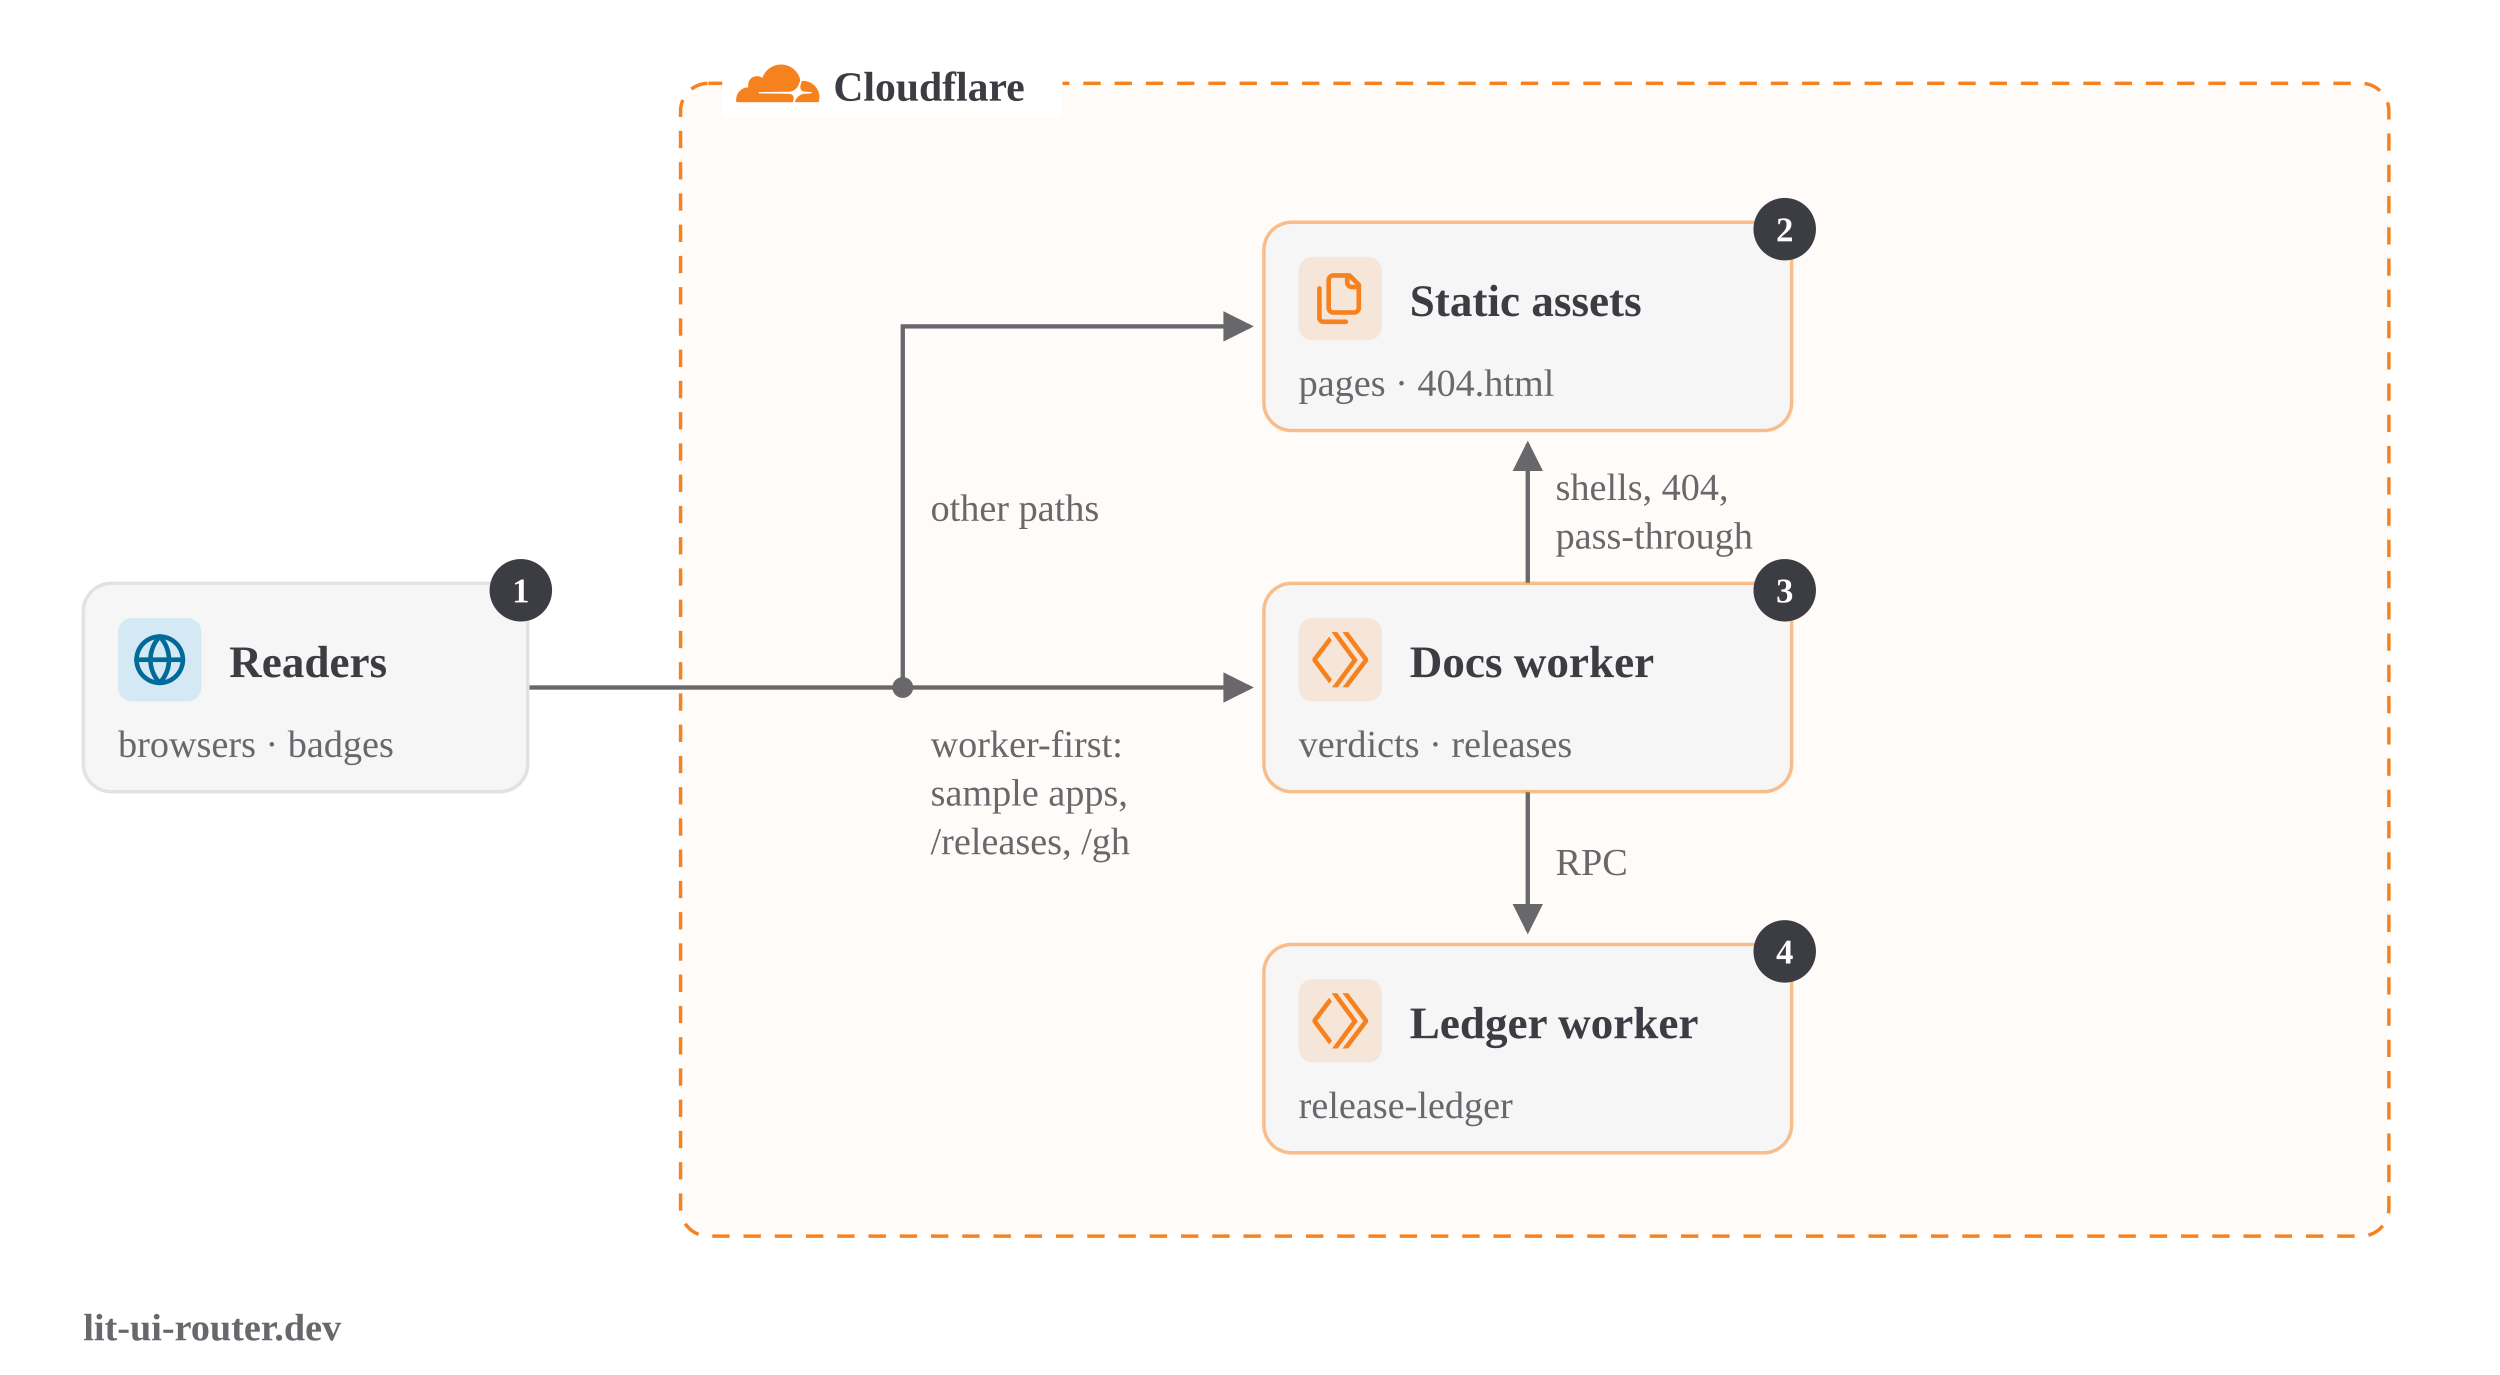
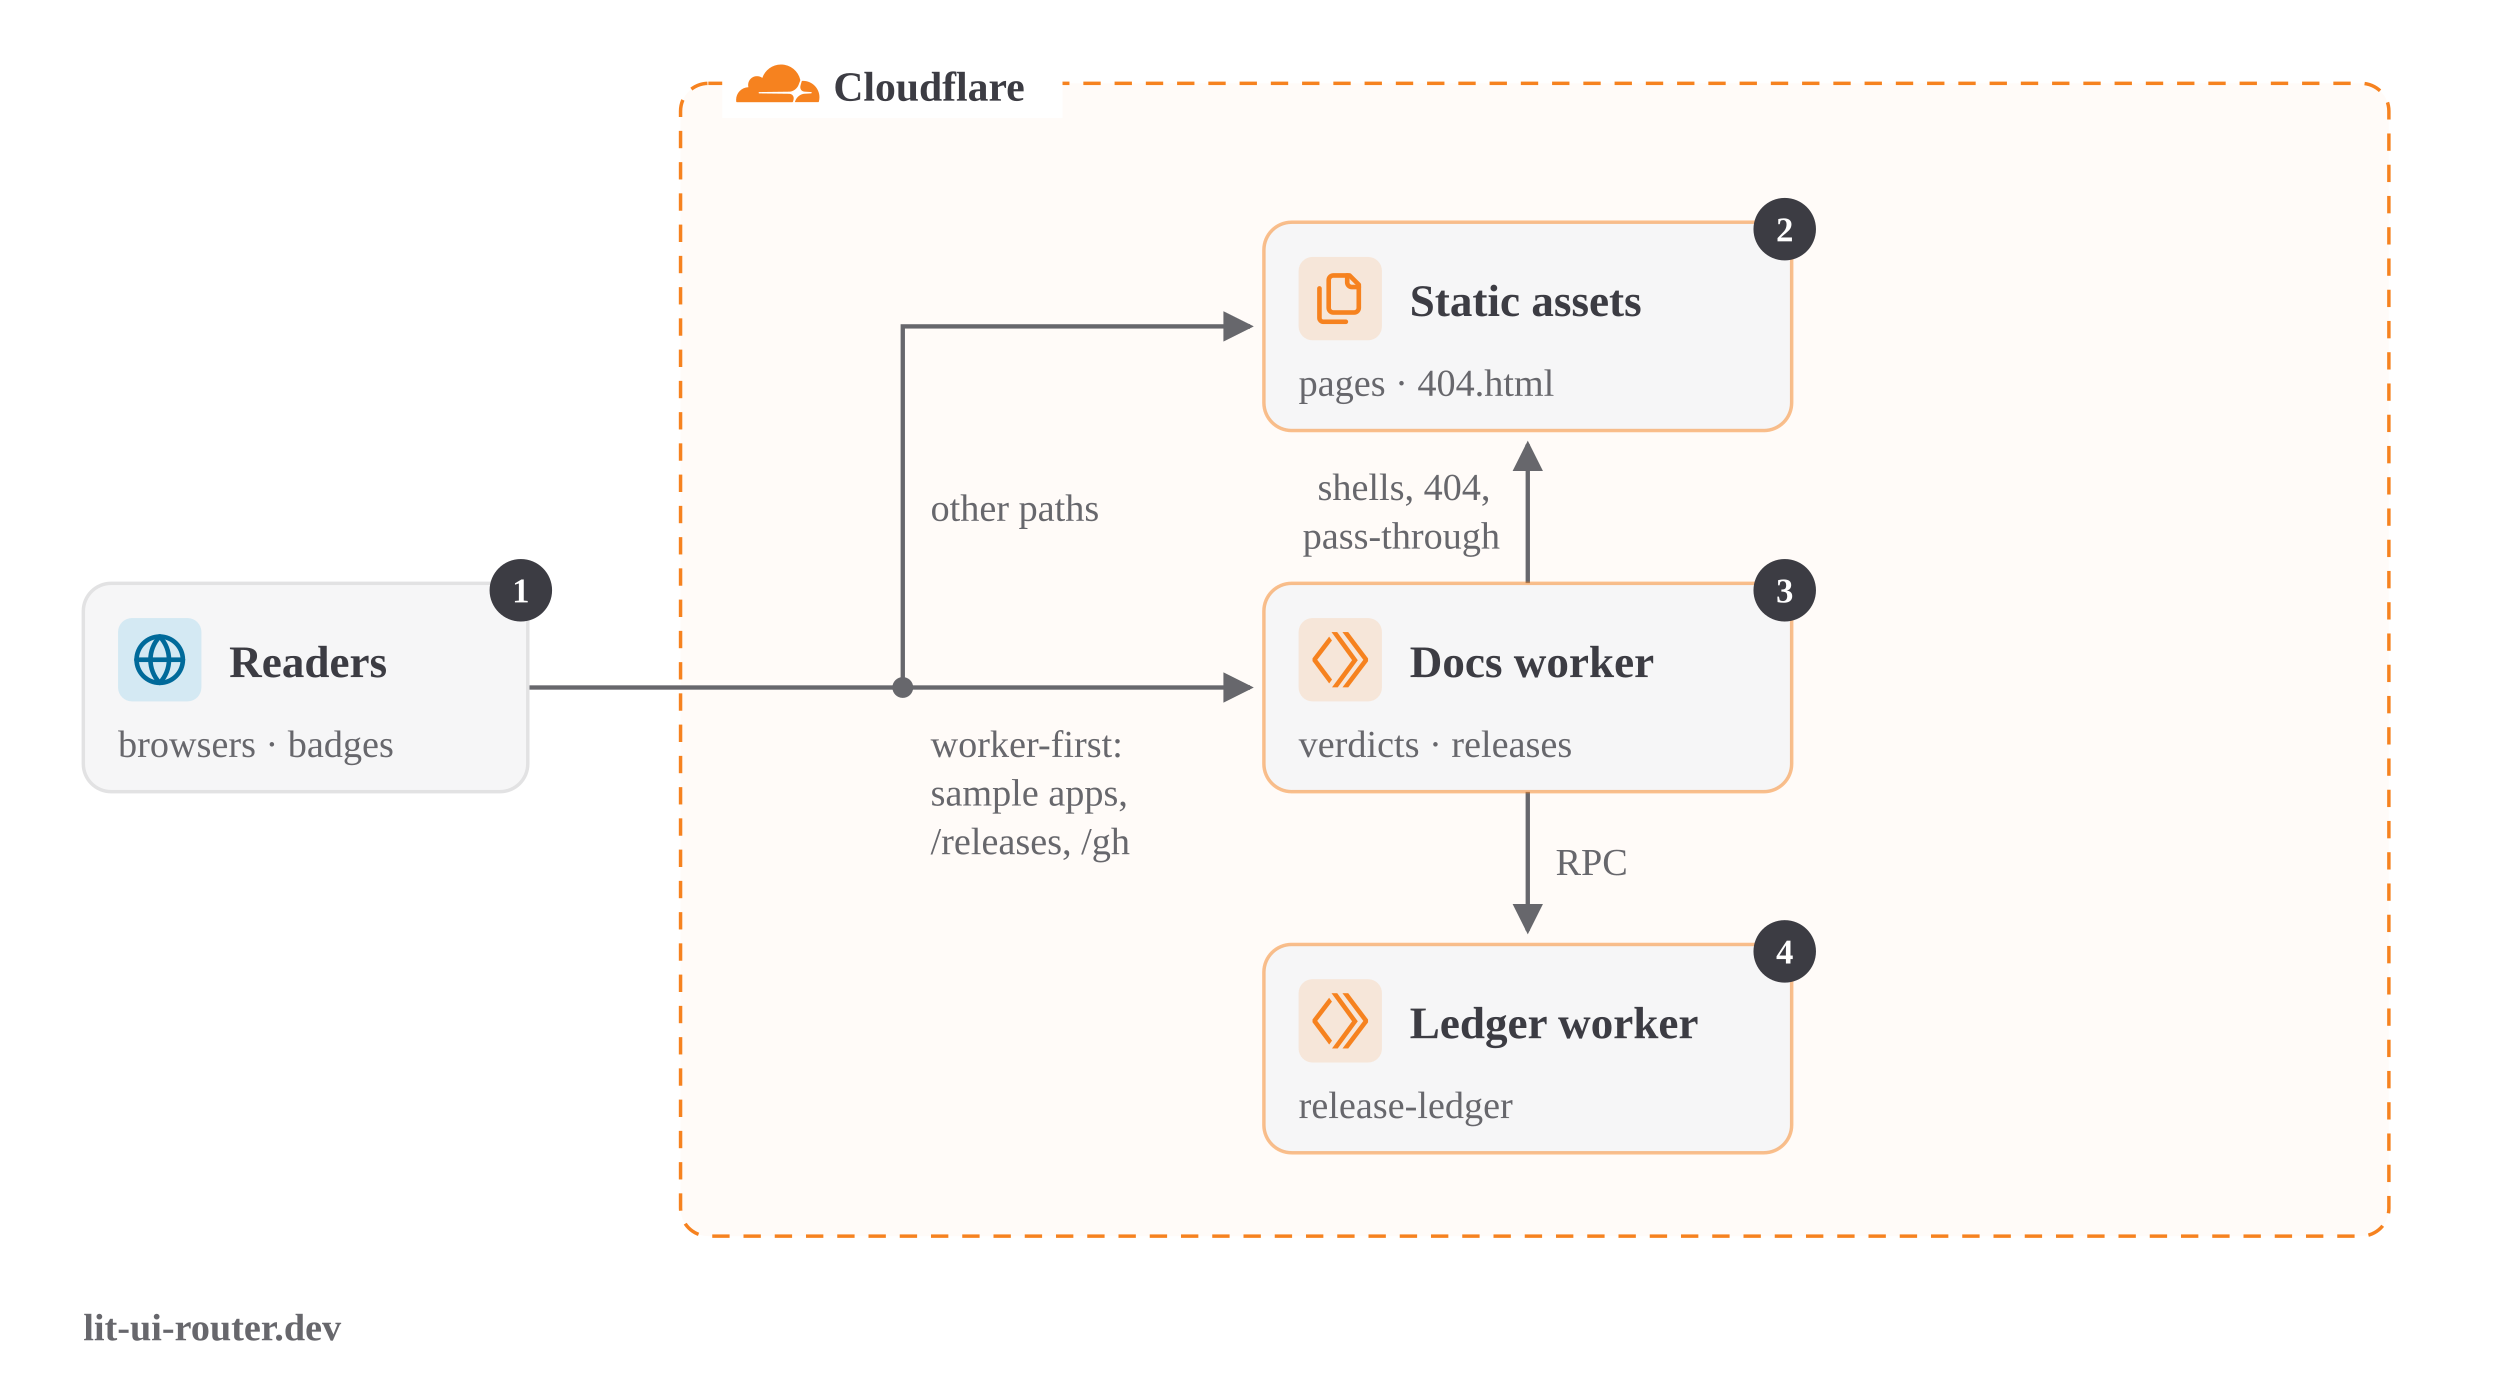
<svg xmlns="http://www.w3.org/2000/svg" viewBox="0 0 720 396" width="100%" style="max-width: 720px" role="img" aria-label="Architecture of lit-ui-router.dev. 1, readers, reach Cloudflare. 2, static assets, answer every path that is not worker-first. 3, the docs worker gets the worker-first paths: the sample apps, /releases and /gh; it fetches shells, 404 pages and pass-through requests from static assets, and reads the release ledger over RPC from 4, the ledger worker.">
  <style>
    @media (prefers-color-scheme: dark) {
      svg:root {
        color-scheme: dark;
        --vp-c-bg: #1b1b1f;
        --vp-c-bg-soft: #202127;
        --vp-c-divider: #2e2e32;
        --vp-c-text-1: #dfdfd6;
        --vp-c-text-2: #98989f;
        --vp-c-brand-1: #29abe6;
        --vp-c-brand-soft: rgba(0, 152, 220, 0.16);
      }
    }
  </style>
  <defs>
    <marker id="arr-site" viewBox="0 0 8 8" refX="7" refY="4" markerWidth="7" markerHeight="7" orient="auto-start-reverse">
      <path d="M0 0L8 4L0 8z" fill="var(--vp-c-text-2, #67676c)" />
    </marker>
  </defs>
  <g font-family="var(--vp-font-family-base, ui-sans-serif, system-ui, sans-serif)">
    <rect data-brand="cloudflare" x="196" y="24" width="492" height="332" rx="8" fill="#f6821f" fill-opacity="0.03" stroke="#f6821f" stroke-dasharray="5 4" />
    <rect x="208" y="14" width="98" height="20" fill="var(--vp-c-bg, #ffffff)" />
    <svg x="212" y="14" width="24" height="20" viewBox="0 2 24 20">
      <path data-brand="cloudflare" fill="#f6821f" d="M16.509 16.845c.147-.507.091-.971-.155-1.315-.225-.316-.605-.499-1.062-.52l-8.659-.112a.156.156 0 0 1-.133-.071c-.028-.042-.035-.099-.021-.155.028-.084.112-.148.204-.156l8.736-.112c1.035-.049 2.16-.887 2.554-1.914l.499-1.301c.021-.056.029-.113.015-.168-.562-2.546-2.835-4.445-5.55-4.445-2.504 0-4.628 1.618-5.388 3.861-.493-.366-1.119-.562-1.794-.499-1.203.119-2.167 1.083-2.286 2.286-.028.31-.007.613.064.894C1.568 13.171 0 14.775 0 16.752c0 .175.014.351.035.527.014.083.084.147.169.147h15.981c.091 0 .176-.065.203-.155l.12-.427zm2.757-5.563c-.077 0-.161 0-.238.011-.057 0-.105.042-.127.098l-.338 1.174c-.147.507-.092.971.154 1.316.226.316.606.498 1.062.519l1.844.113c.056 0 .105.026.133.07.028.043.035.107.021.156-.028.084-.113.148-.204.155l-1.921.112c-1.041.049-2.158.887-2.553 1.914l-.141.358c-.028.071.021.142.099.142h6.598c.077 0 .147-.049.169-.126.112-.408.176-.837.176-1.28 0-2.603-2.125-4.727-4.734-4.727" />
    </svg>
    <text x="240" y="29" font-size="12" font-weight="600" fill="var(--vp-c-text-1, #3c3c43)">Cloudflare</text>
    <path d="M152 198H360" fill="none" stroke="var(--vp-c-text-2, #67676c)" stroke-width="1.25" marker-end="url(#arr-site)" />
    <path d="M260 198V94H360" fill="none" stroke="var(--vp-c-text-2, #67676c)" stroke-width="1.25" marker-end="url(#arr-site)" />
    <circle cx="260" cy="198" r="3" fill="var(--vp-c-text-2, #67676c)" />
    <text x="268" y="150" font-size="11" fill="var(--vp-c-text-2, #67676c)">other paths</text>
    <text font-size="11" fill="var(--vp-c-text-2, #67676c)">
      <tspan x="268" y="218">worker-first:</tspan>
      <tspan x="268" y="232">sample apps,</tspan>
      <tspan x="268" y="246">/releases, /gh</tspan>
    </text>
    <path d="M440 168V128" fill="none" stroke="var(--vp-c-text-2, #67676c)" stroke-width="1.25" marker-end="url(#arr-site)" />
-     <text font-size="11" fill="var(--vp-c-text-2, #67676c)">
-       <tspan x="448" y="144">shells, 404,</tspan>
-       <tspan x="448" y="158">pass-through</tspan>
+     <text font-size="11" fill="var(--vp-c-text-2, #67676c)" text-anchor="end">
+       <tspan x="432" y="144">shells, 404,</tspan>
+       <tspan x="432" y="158">pass-through</tspan>
    </text>
    <path d="M440 228V268" fill="none" stroke="var(--vp-c-text-2, #67676c)" stroke-width="1.25" marker-end="url(#arr-site)" />
    <text x="448" y="252" font-size="11" fill="var(--vp-c-text-2, #67676c)">RPC</text>
    <rect x="24" y="168" width="128" height="60" rx="8" fill="var(--vp-c-bg-soft, #f6f6f7)" stroke="var(--vp-c-divider, #e2e2e3)" />
    <rect x="34" y="178" width="24" height="24" rx="4" fill="var(--vp-c-brand-soft, rgba(0,152,220,0.14))" />
    <svg x="38" y="182" width="16" height="16" viewBox="0 0 24 24" fill="none" stroke="var(--vp-c-brand-1, #006a9a)" stroke-width="2" stroke-linecap="round" stroke-linejoin="round">
      <circle cx="12" cy="12" r="10" />
      <path d="M12 2a14.5 14.5 0 0 0 0 20 14.5 14.5 0 0 0 0-20M2 12h20" />
    </svg>
    <text x="66" y="195" font-size="13" font-weight="600" fill="var(--vp-c-text-1, #3c3c43)">Readers</text>
    <text x="34" y="218" font-size="11" fill="var(--vp-c-text-2, #67676c)">browsers · badges</text>
    <circle cx="150" cy="170" r="9" fill="var(--vp-c-text-1, #3c3c43)" />
    <text x="150" y="173.5" font-size="10" font-weight="600" fill="var(--vp-c-bg, #ffffff)" text-anchor="middle">1</text>
    <rect data-brand="cloudflare" x="364" y="64" width="152" height="60" rx="8" fill="var(--vp-c-bg-soft, #f6f6f7)" stroke="#f6821f" stroke-opacity="0.5" />
    <rect data-brand="cloudflare" x="374" y="74" width="24" height="24" rx="4" fill="#f6821f" fill-opacity="0.14" />
    <svg data-brand="cloudflare" x="378" y="78" width="16" height="16" viewBox="0 0 24 24" fill="none" stroke="#f6821f" stroke-width="2" stroke-linecap="round" stroke-linejoin="round">
      <path d="M20 7h-3a2 2 0 0 1-2-2V2" />
      <path d="M9 18a2 2 0 0 1-2-2V4a2 2 0 0 1 2-2h7l4 4v10a2 2 0 0 1-2 2Z" />
      <path d="M3 7.6v12.8A1.6 1.6 0 0 0 4.6 22h9.8" />
    </svg>
    <text x="406" y="91" font-size="13" font-weight="600" fill="var(--vp-c-text-1, #3c3c43)">Static assets</text>
    <text x="374" y="114" font-size="11" fill="var(--vp-c-text-2, #67676c)">pages · 404.html</text>
    <circle cx="514" cy="66" r="9" fill="var(--vp-c-text-1, #3c3c43)" />
    <text x="514" y="69.5" font-size="10" font-weight="600" fill="var(--vp-c-bg, #ffffff)" text-anchor="middle">2</text>
    <rect data-brand="cloudflare" x="364" y="168" width="152" height="60" rx="8" fill="var(--vp-c-bg-soft, #f6f6f7)" stroke="#f6821f" stroke-opacity="0.5" />
    <rect data-brand="cloudflare" x="374" y="178" width="24" height="24" rx="4" fill="#f6821f" fill-opacity="0.14" />
    <svg x="378" y="182" width="16" height="16" viewBox="0 0 24 24">
      <path data-brand="cloudflare" fill="#f6821f" d="m8.213.063 8.879 12.136-8.67 11.739h2.476l8.665-11.735-8.89-12.14Zm4.728 0 9.02 11.992-9.018 11.883h2.496L24 12.656v-1.199L15.434.063ZM7.178 2.02.01 11.398l-.01 1.2 7.203 9.644 1.238-1.676-6.396-8.556 6.361-8.313Z" />
    </svg>
    <text x="406" y="195" font-size="13" font-weight="600" fill="var(--vp-c-text-1, #3c3c43)">Docs worker</text>
    <text x="374" y="218" font-size="11" fill="var(--vp-c-text-2, #67676c)">verdicts · releases</text>
    <circle cx="514" cy="170" r="9" fill="var(--vp-c-text-1, #3c3c43)" />
    <text x="514" y="173.5" font-size="10" font-weight="600" fill="var(--vp-c-bg, #ffffff)" text-anchor="middle">3</text>
    <rect data-brand="cloudflare" x="364" y="272" width="152" height="60" rx="8" fill="var(--vp-c-bg-soft, #f6f6f7)" stroke="#f6821f" stroke-opacity="0.5" />
    <rect data-brand="cloudflare" x="374" y="282" width="24" height="24" rx="4" fill="#f6821f" fill-opacity="0.14" />
    <svg x="378" y="286" width="16" height="16" viewBox="0 0 24 24">
      <path data-brand="cloudflare" fill="#f6821f" d="m8.213.063 8.879 12.136-8.67 11.739h2.476l8.665-11.735-8.89-12.14Zm4.728 0 9.02 11.992-9.018 11.883h2.496L24 12.656v-1.199L15.434.063ZM7.178 2.02.01 11.398l-.01 1.2 7.203 9.644 1.238-1.676-6.396-8.556 6.361-8.313Z" />
    </svg>
    <text x="406" y="299" font-size="13" font-weight="600" fill="var(--vp-c-text-1, #3c3c43)">Ledger worker</text>
    <text x="374" y="322" font-size="11" fill="var(--vp-c-text-2, #67676c)">release-ledger</text>
    <circle cx="514" cy="274" r="9" fill="var(--vp-c-text-1, #3c3c43)" />
    <text x="514" y="277.5" font-size="10" font-weight="600" fill="var(--vp-c-bg, #ffffff)" text-anchor="middle">4</text>
    <text x="24" y="386" font-size="11" font-weight="600" fill="var(--vp-c-text-2, #67676c)">lit-ui-router.dev</text>
  </g>
</svg>
